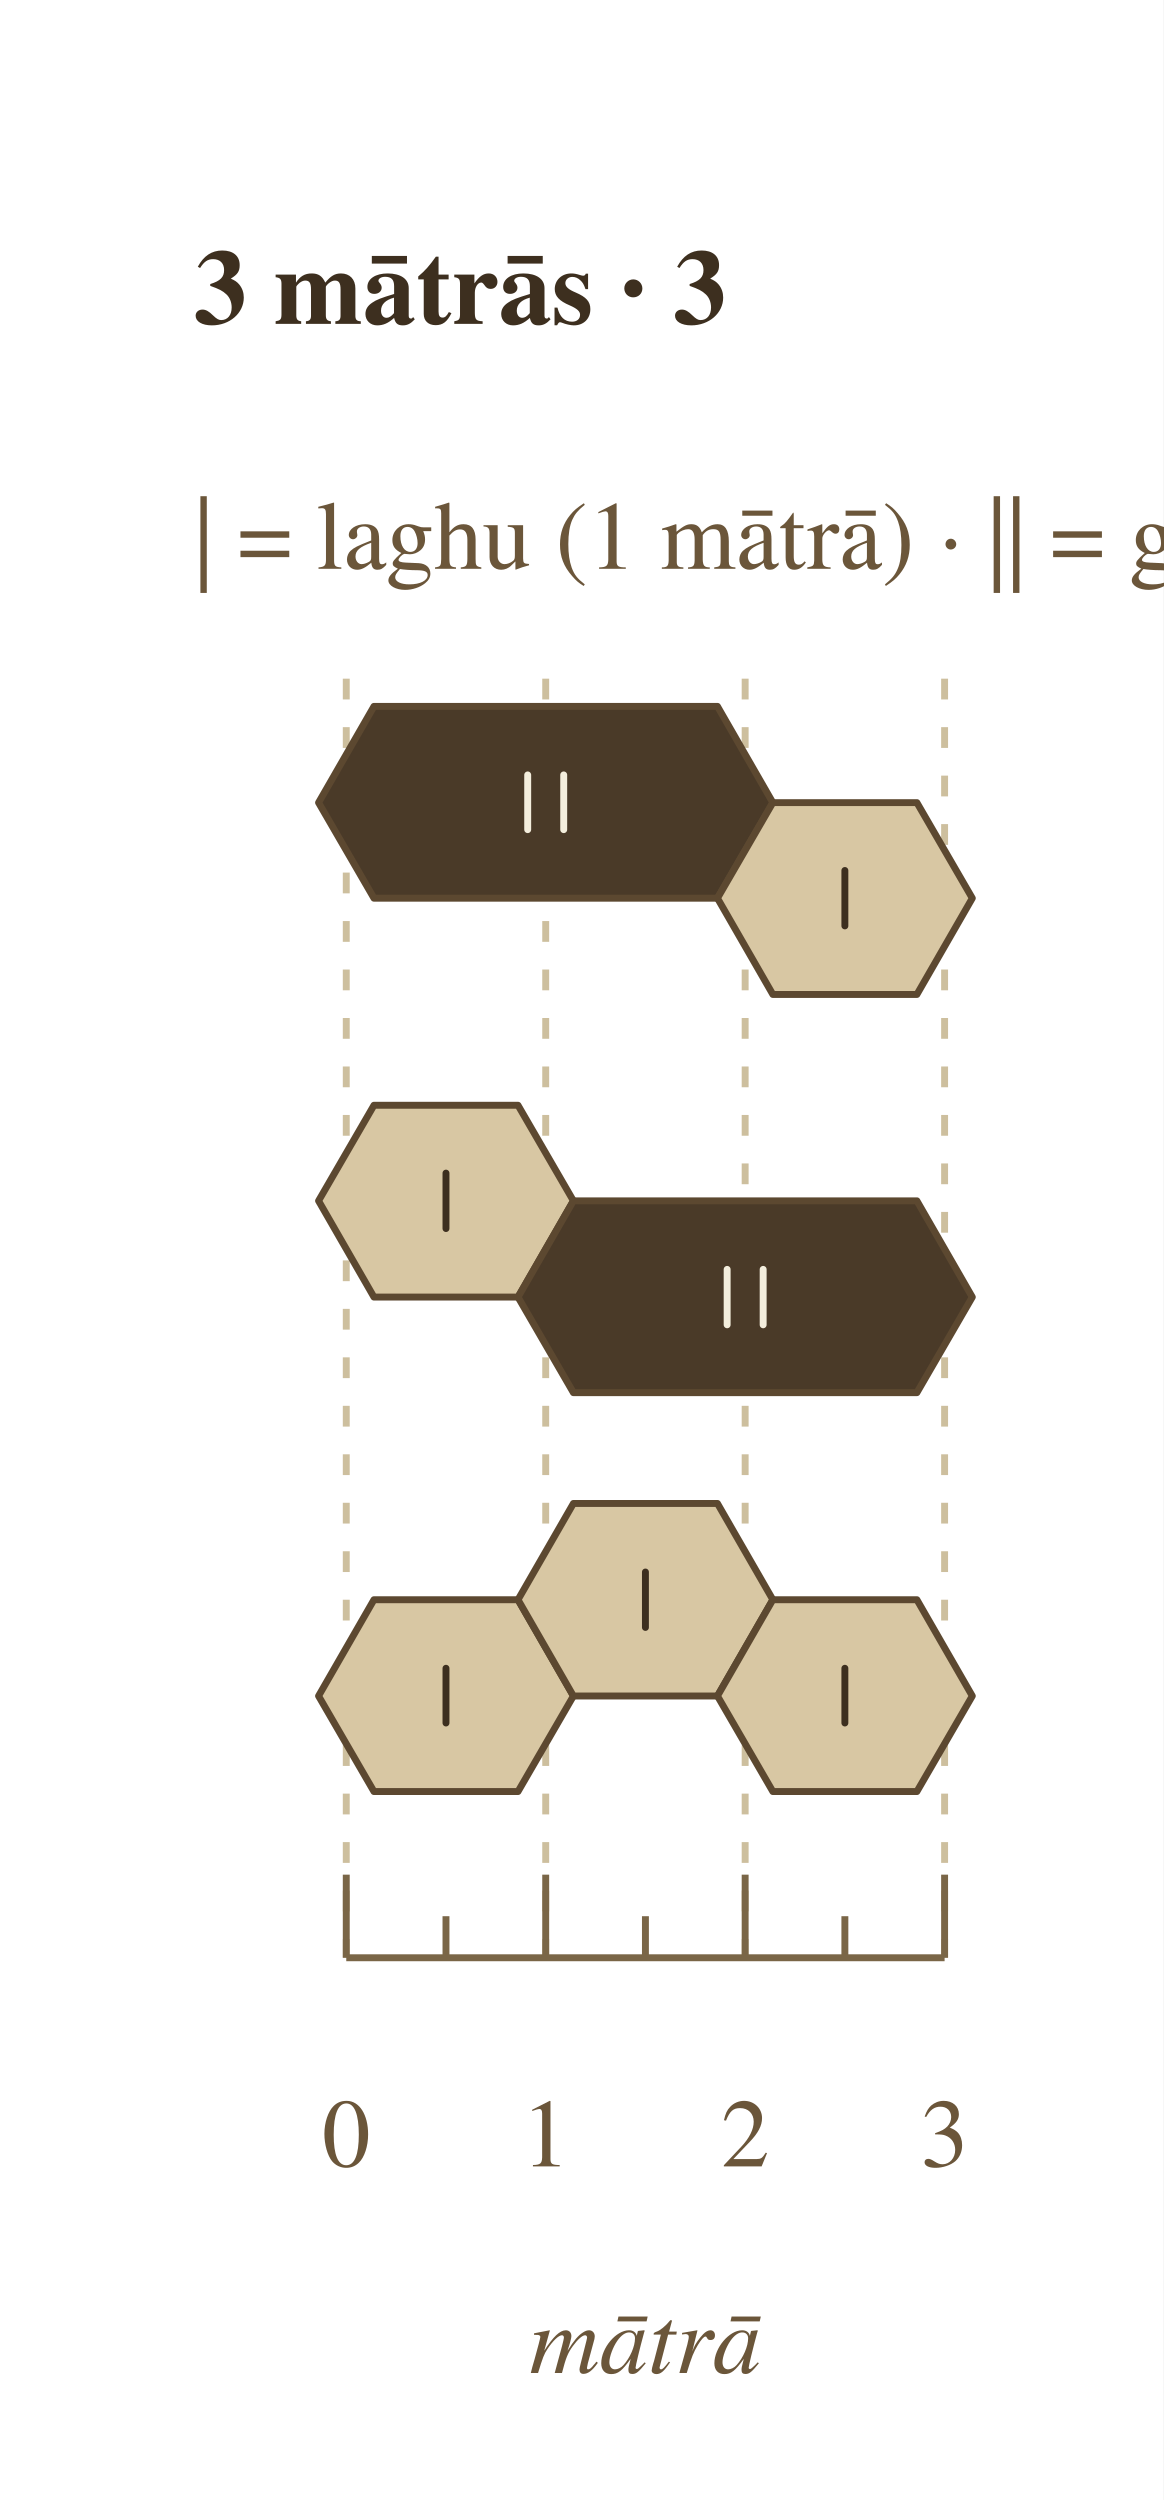
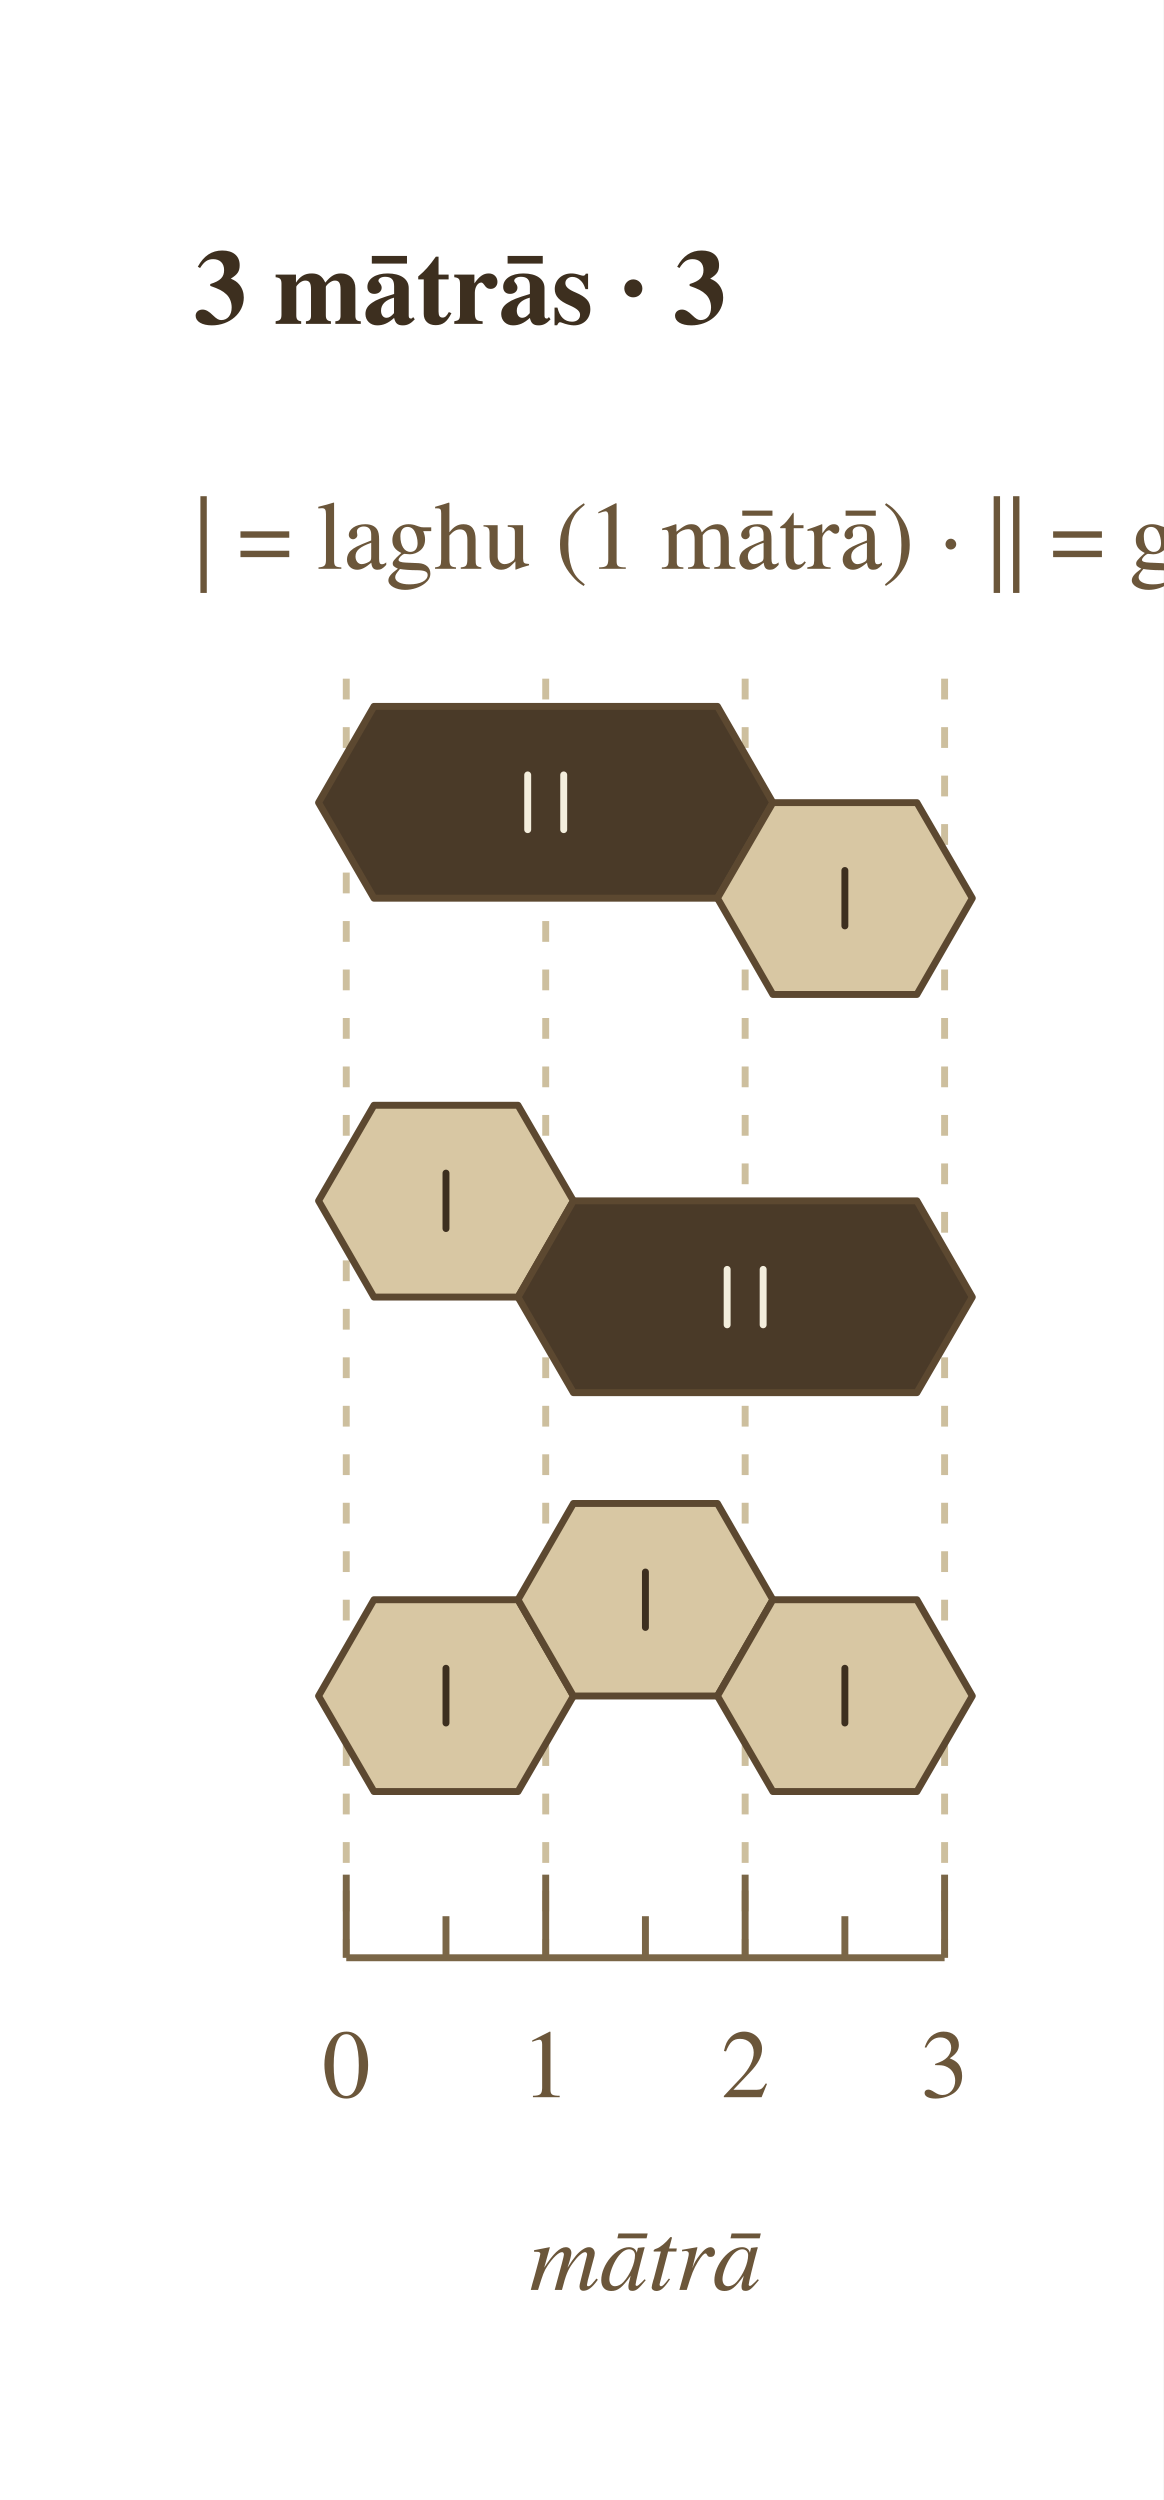
<svg xmlns="http://www.w3.org/2000/svg" width="168" height="361" viewBox="0 0 168 361">
  <rect width="100%" height="100%" fill="#ffffff" />
  <text x="28.0" y="42.0" font-family="Charter, Georgia, Times, serif" font-size="15.4" font-weight="700" font-style="normal" text-anchor="start" dominant-baseline="middle" fill="#3d2f1f">3 mātrās · 3</text>
  <text x="28.0" y="78.0" font-family="Charter, Georgia, Times, serif" font-size="14.0" font-weight="400" font-style="normal" text-anchor="start" dominant-baseline="middle" fill="#6b563a">| = laghu (1 mātrā)    ·    || = guru (2)</text>
  <line x1="50.0" y1="98.0" x2="50.0" y2="282.7" stroke="#cdbf9e" stroke-width="1" stroke-dasharray="3,4" />
  <line x1="78.8" y1="98.0" x2="78.8" y2="282.7" stroke="#cdbf9e" stroke-width="1" stroke-dasharray="3,4" />
  <line x1="107.6" y1="98.0" x2="107.6" y2="282.7" stroke="#cdbf9e" stroke-width="1" stroke-dasharray="3,4" />
  <line x1="136.4" y1="98.0" x2="136.4" y2="282.7" stroke="#cdbf9e" stroke-width="1" stroke-dasharray="3,4" />
  <polygon points="54.0,102.0 103.6,102.0 111.6,115.9 103.6,129.7 54.0,129.7 46.0,115.9" fill="#4a3a28" stroke="#5c4830" stroke-width="1" stroke-linejoin="round" />
  <polygon points="111.6,115.9 132.4,115.9 140.4,129.7 132.4,143.6 111.6,143.6 103.6,129.7" fill="#d8c7a3" stroke="#5c4830" stroke-width="1" stroke-linejoin="round" />
  <line x1="76.2" y1="111.9" x2="76.2" y2="119.8" stroke="#f4eedd" stroke-width="1.0" stroke-linecap="round" />
  <line x1="81.4" y1="111.9" x2="81.4" y2="119.8" stroke="#f4eedd" stroke-width="1.0" stroke-linecap="round" />
  <line x1="122.0" y1="125.7" x2="122.0" y2="133.7" stroke="#3d2f1f" stroke-width="1.0" stroke-linecap="round" />
  <polygon points="54.0,159.6 74.8,159.6 82.8,173.4 74.8,187.3 54.0,187.3 46.0,173.4" fill="#d8c7a3" stroke="#5c4830" stroke-width="1" stroke-linejoin="round" />
  <polygon points="82.8,173.4 132.4,173.4 140.4,187.3 132.4,201.1 82.8,201.1 74.8,187.3" fill="#4a3a28" stroke="#5c4830" stroke-width="1" stroke-linejoin="round" />
  <line x1="64.4" y1="169.4" x2="64.4" y2="177.4" stroke="#3d2f1f" stroke-width="1.0" stroke-linecap="round" />
  <line x1="105.0" y1="183.3" x2="105.0" y2="191.3" stroke="#f4eedd" stroke-width="1.0" stroke-linecap="round" />
  <line x1="110.2" y1="183.3" x2="110.2" y2="191.3" stroke="#f4eedd" stroke-width="1.0" stroke-linecap="round" />
  <polygon points="54.0,231.0 74.8,231.0 82.8,244.9 74.8,258.7 54.0,258.7 46.0,244.9" fill="#d8c7a3" stroke="#5c4830" stroke-width="1" stroke-linejoin="round" />
  <polygon points="82.8,217.1 103.6,217.1 111.6,231.0 103.6,244.9 82.8,244.9 74.8,231.0" fill="#d8c7a3" stroke="#5c4830" stroke-width="1" stroke-linejoin="round" />
  <polygon points="111.6,231.0 132.4,231.0 140.4,244.9 132.4,258.7 111.6,258.7 103.6,244.9" fill="#d8c7a3" stroke="#5c4830" stroke-width="1" stroke-linejoin="round" />
  <line x1="64.4" y1="240.9" x2="64.4" y2="248.8" stroke="#3d2f1f" stroke-width="1.0" stroke-linecap="round" />
  <line x1="93.2" y1="227.0" x2="93.2" y2="235.0" stroke="#3d2f1f" stroke-width="1.0" stroke-linecap="round" />
  <line x1="122.0" y1="240.9" x2="122.0" y2="248.8" stroke="#3d2f1f" stroke-width="1.0" stroke-linecap="round" />
  <line x1="50.0" y1="282.7" x2="136.4" y2="282.7" stroke="#7a6647" stroke-width="1" />
  <line x1="50.0" y1="282.7" x2="50.0" y2="270.7" stroke="#7a6647" stroke-width="1" />
-   <text x="50.0" y="308.7" font-family="Charter, Georgia, Times, serif" font-size="14.0" font-weight="400" font-style="normal" text-anchor="middle" dominant-baseline="middle" fill="#6b563a">0</text>
+   <text x="50.0" y="298.7" font-family="Charter, Georgia, Times, serif" font-size="14.0" font-weight="400" font-style="normal" text-anchor="middle" dominant-baseline="middle" fill="#6b563a">0</text>
  <line x1="64.4" y1="282.7" x2="64.4" y2="276.7" stroke="#7a6647" stroke-width="1" />
  <line x1="78.8" y1="282.7" x2="78.8" y2="270.7" stroke="#7a6647" stroke-width="1" />
-   <text x="78.8" y="308.7" font-family="Charter, Georgia, Times, serif" font-size="14.0" font-weight="400" font-style="normal" text-anchor="middle" dominant-baseline="middle" fill="#6b563a">1</text>
+   <text x="78.8" y="298.7" font-family="Charter, Georgia, Times, serif" font-size="14.0" font-weight="400" font-style="normal" text-anchor="middle" dominant-baseline="middle" fill="#6b563a">1</text>
  <line x1="93.2" y1="282.7" x2="93.2" y2="276.7" stroke="#7a6647" stroke-width="1" />
  <line x1="107.6" y1="282.7" x2="107.6" y2="270.7" stroke="#7a6647" stroke-width="1" />
-   <text x="107.6" y="308.7" font-family="Charter, Georgia, Times, serif" font-size="14.0" font-weight="400" font-style="normal" text-anchor="middle" dominant-baseline="middle" fill="#6b563a">2</text>
+   <text x="107.6" y="298.7" font-family="Charter, Georgia, Times, serif" font-size="14.0" font-weight="400" font-style="normal" text-anchor="middle" dominant-baseline="middle" fill="#6b563a">2</text>
  <line x1="122.0" y1="282.7" x2="122.0" y2="276.7" stroke="#7a6647" stroke-width="1" />
  <line x1="136.4" y1="282.7" x2="136.4" y2="270.7" stroke="#7a6647" stroke-width="1" />
-   <text x="136.4" y="308.7" font-family="Charter, Georgia, Times, serif" font-size="14.0" font-weight="400" font-style="normal" text-anchor="middle" dominant-baseline="middle" fill="#6b563a">3</text>
-   <text x="93.2" y="338.7" font-family="Charter, Georgia, Times, serif" font-size="14.0" font-weight="400" font-style="italic" text-anchor="middle" dominant-baseline="middle" fill="#6b563a">mātrā</text>
+   <text x="136.4" y="298.7" font-family="Charter, Georgia, Times, serif" font-size="14.0" font-weight="400" font-style="normal" text-anchor="middle" dominant-baseline="middle" fill="#6b563a">3</text>
+   <text x="93.2" y="326.7" font-family="Charter, Georgia, Times, serif" font-size="14.0" font-weight="400" font-style="italic" text-anchor="middle" dominant-baseline="middle" fill="#6b563a">mātrā</text>
</svg>
